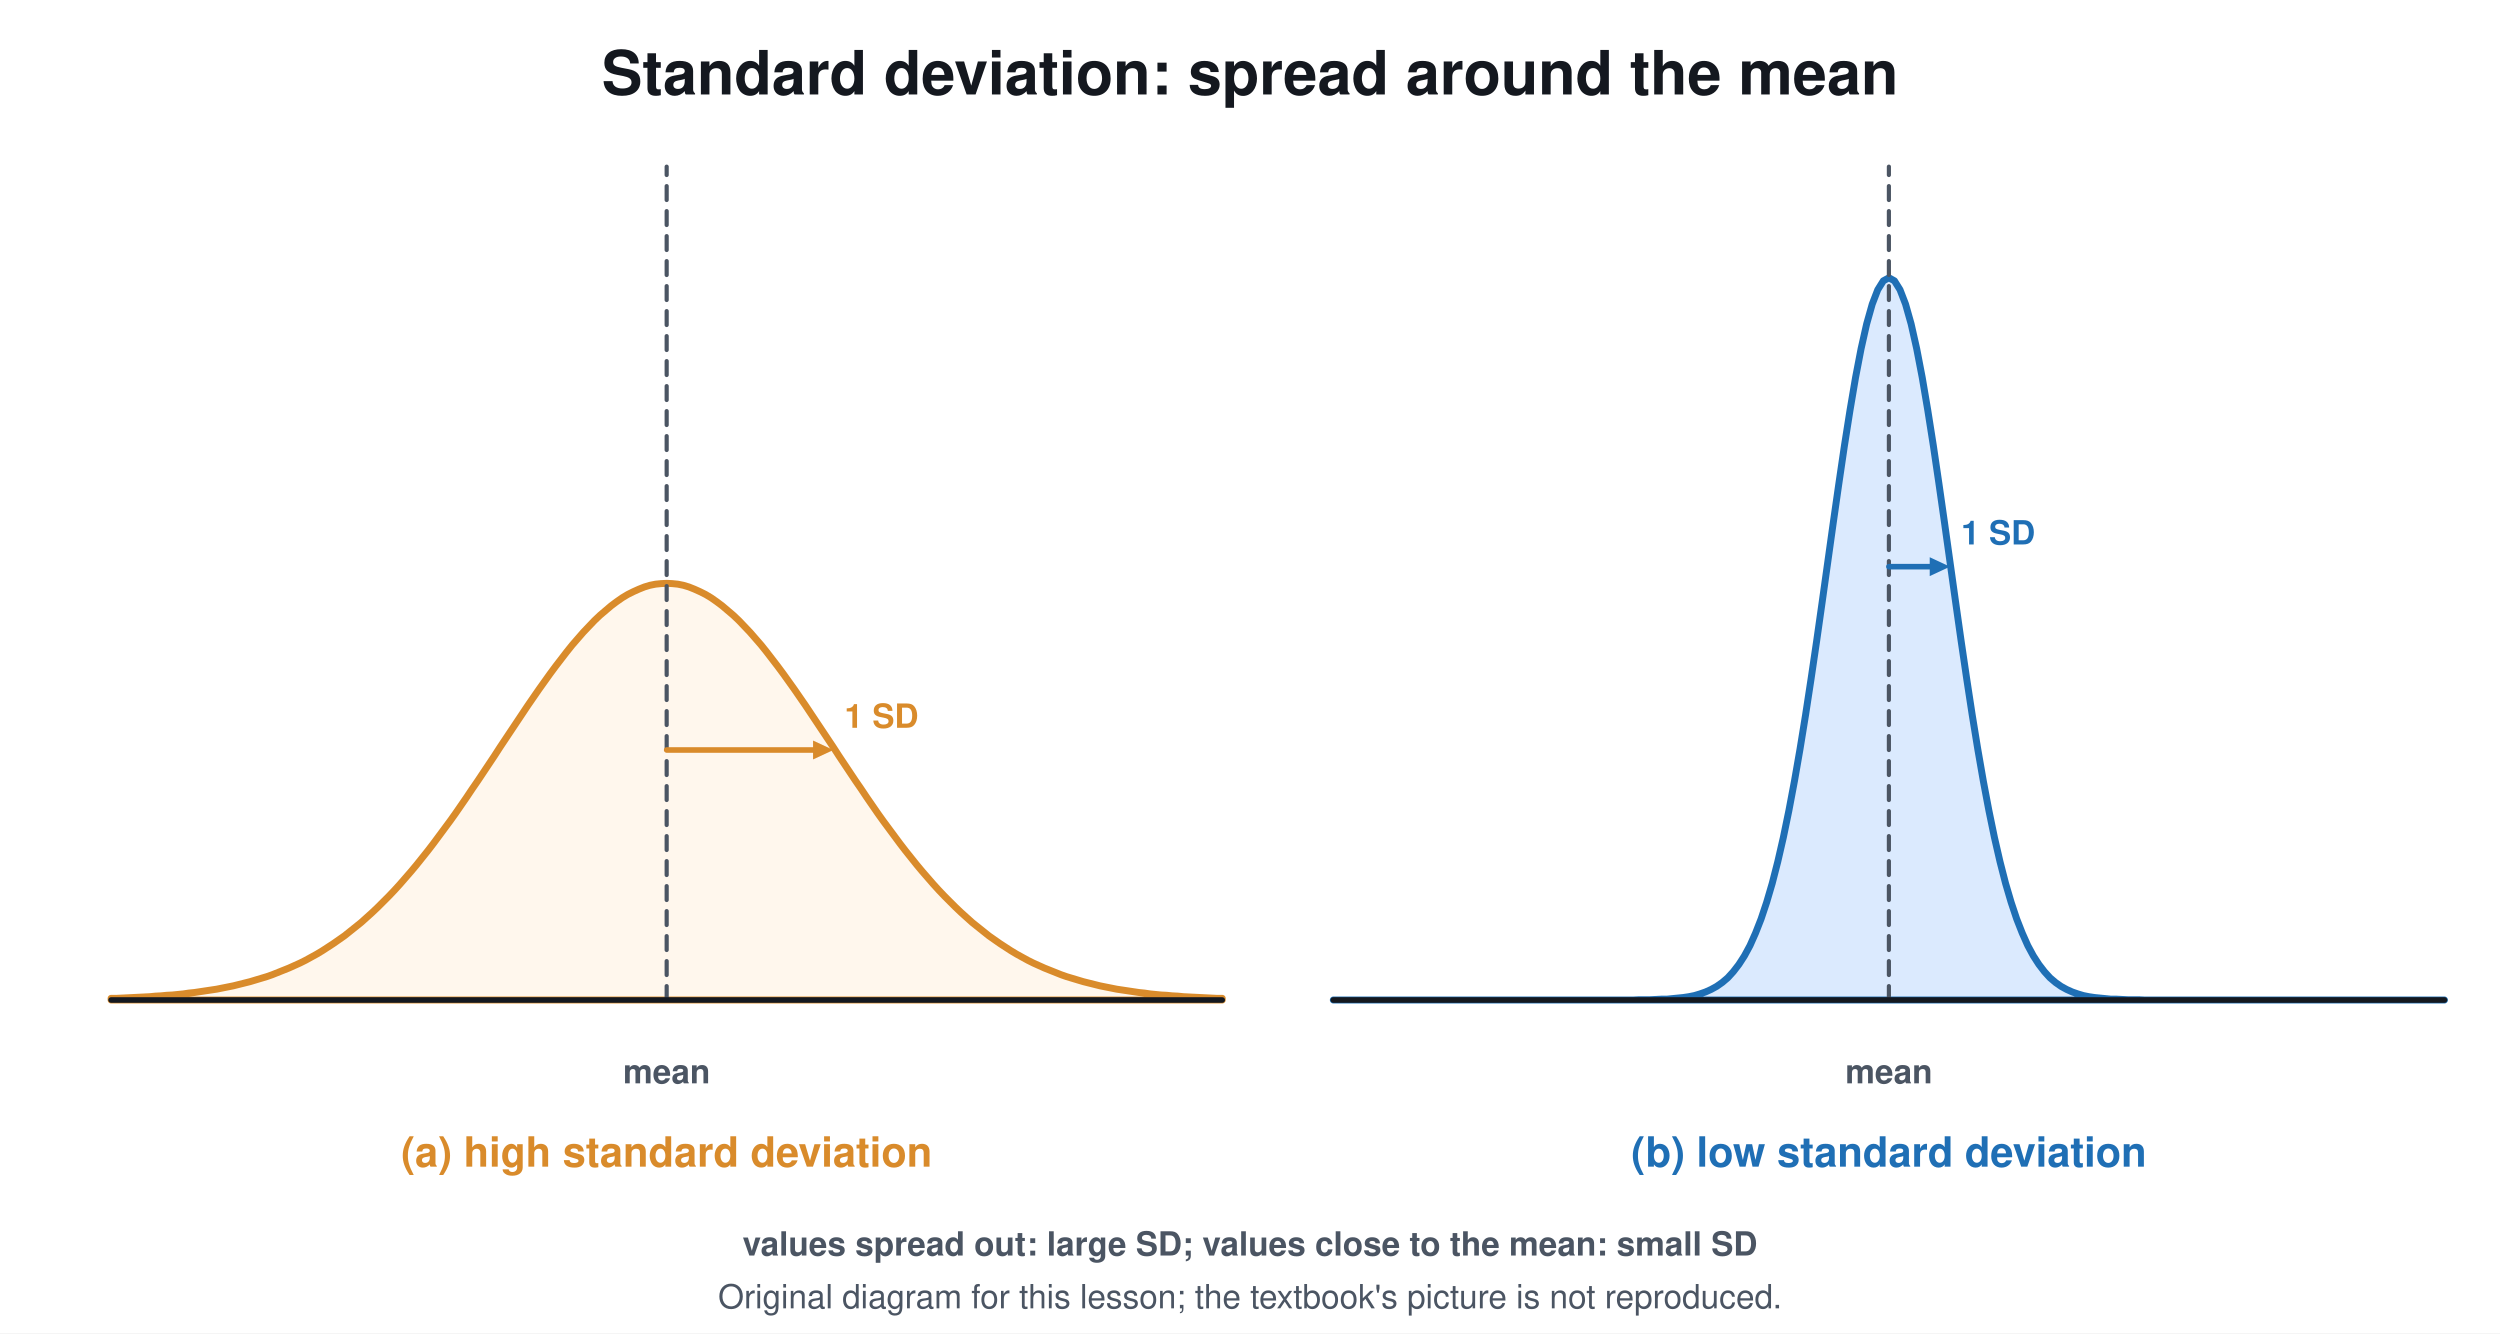
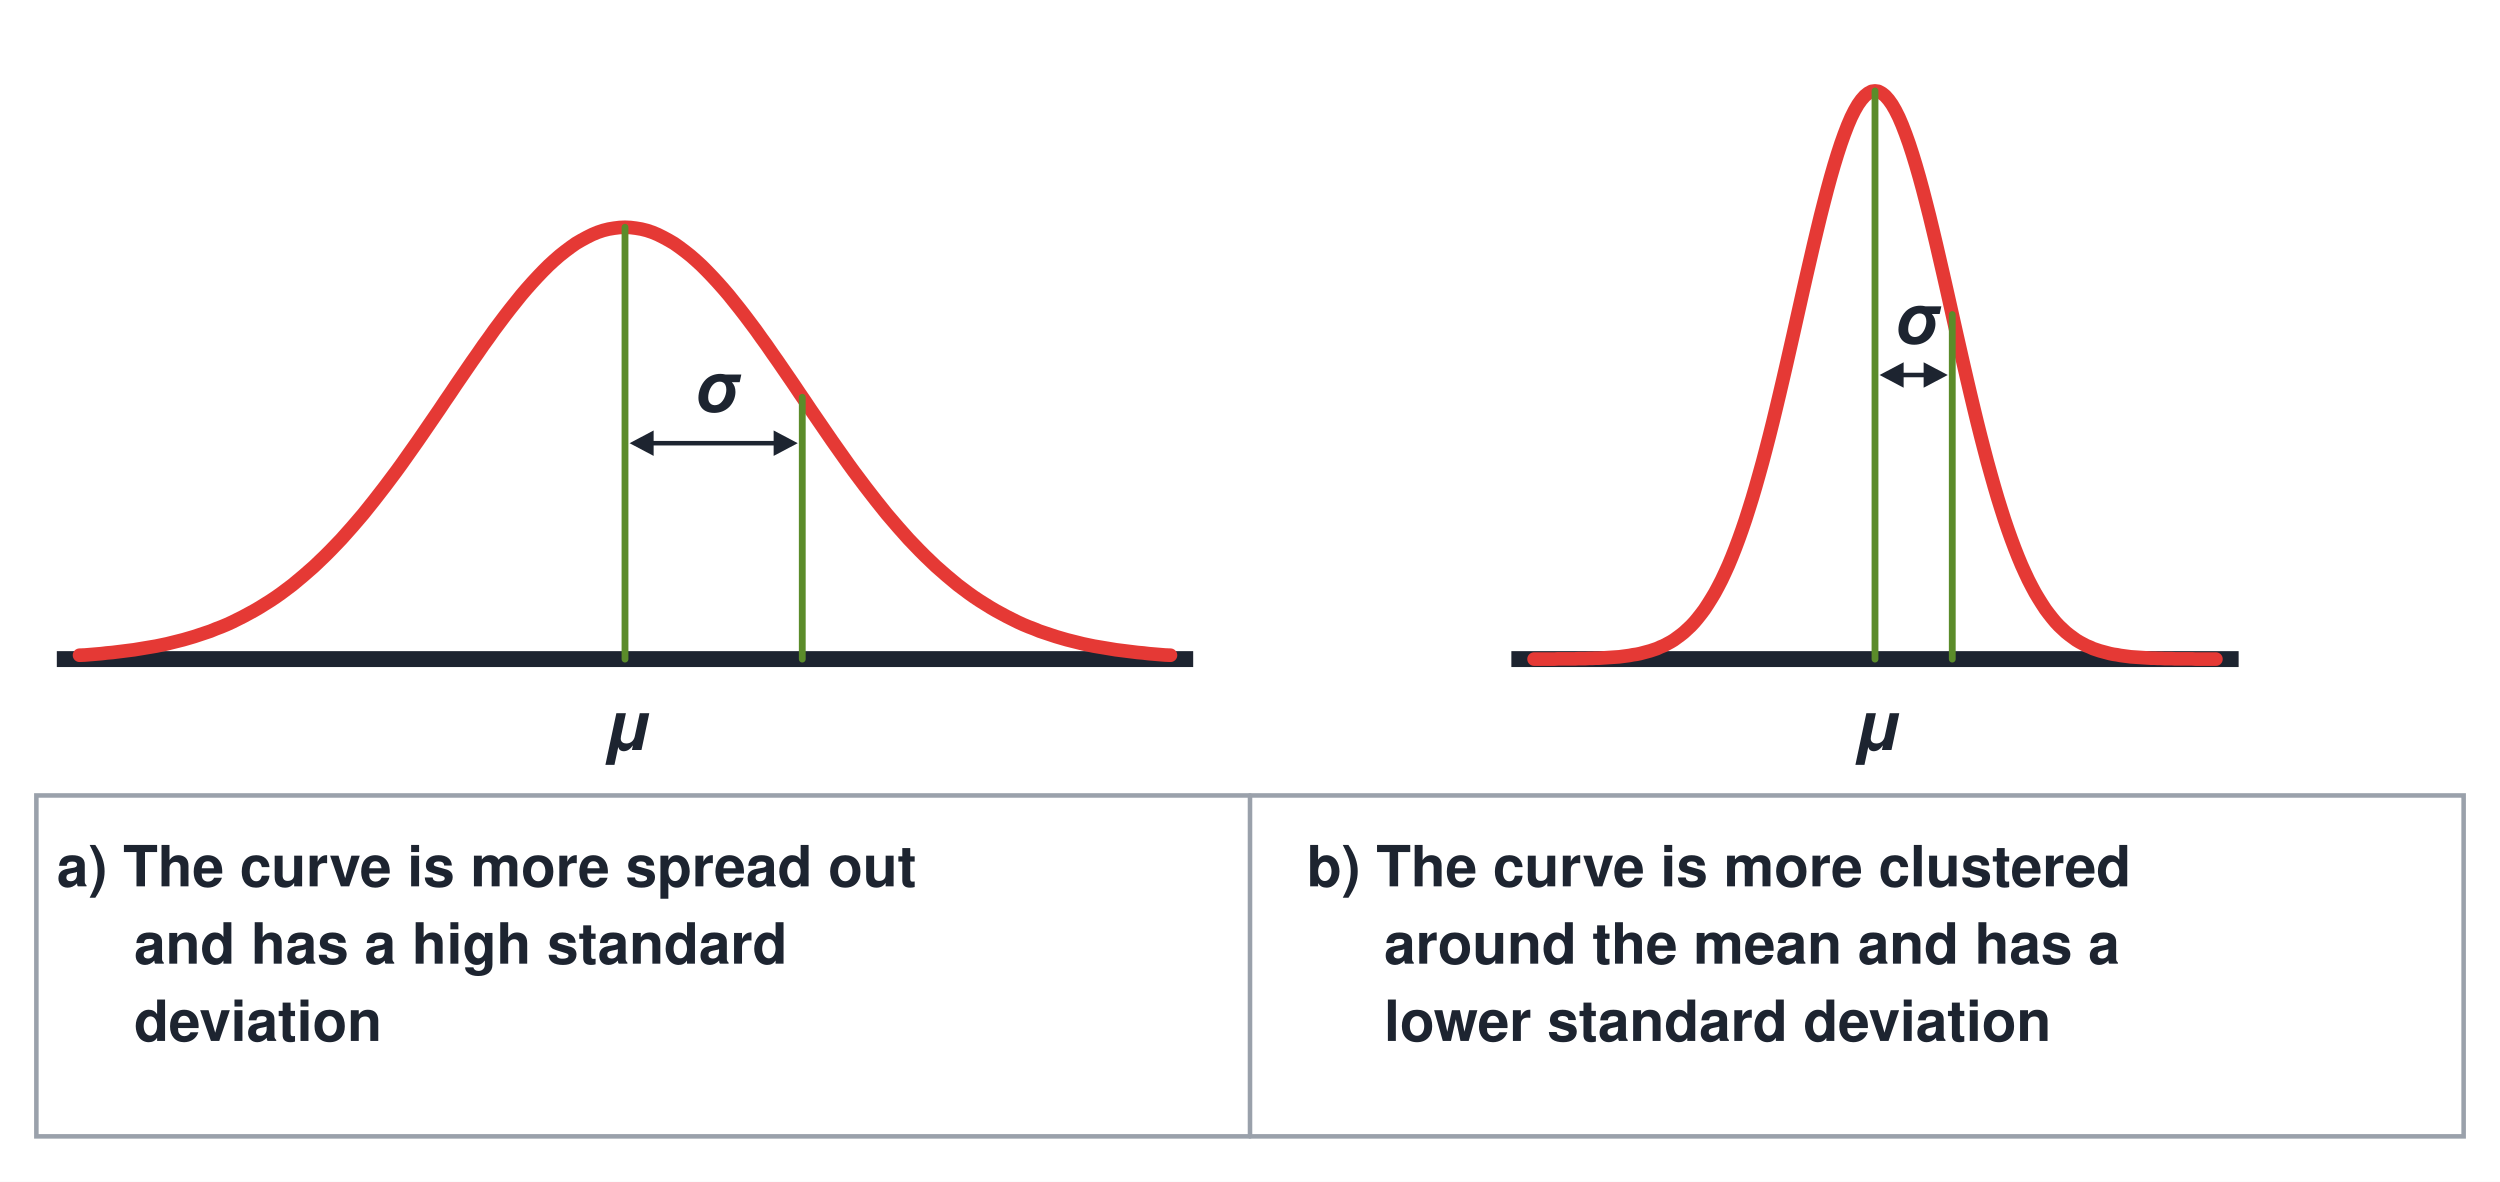
- <svg xmlns="http://www.w3.org/2000/svg" viewBox="0 0 900 480" font-family="Segoe UI, Helvetica, Arial, sans-serif">
-   <rect width="900" height="480" fill="#ffffff" />
-   <text x="450.0" y="34.0" font-size="22" fill="#14181f" text-anchor="middle" font-weight="700">Standard deviation: spread around the mean</text>
-   <path d="M40 360 L40.0 359.4 L42.0 359.4 L44.0 359.3 L46.0 359.2 L48.0 359.1 L50.0 359.0 L52.0 358.9 L54.0 358.8 L56.0 358.6 L58.0 358.5 L60.0 358.3 L62.0 358.2 L64.0 358.0 L66.0 357.8 L68.0 357.5 L70.0 357.3 L72.0 357.0 L74.0 356.7 L76.0 356.4 L78.0 356.1 L80.0 355.7 L82.0 355.3 L84.0 354.9 L86.0 354.4 L88.0 353.9 L90.0 353.4 L92.0 352.8 L94.0 352.2 L96.0 351.6 L98.0 350.9 L100.0 350.1 L102.0 349.3 L104.0 348.5 L106.0 347.6 L108.0 346.7 L110.0 345.7 L112.0 344.6 L114.0 343.5 L116.0 342.3 L118.0 341.0 L120.0 339.7 L122.0 338.3 L124.0 336.9 L126.0 335.3 L128.0 333.7 L130.0 332.1 L132.0 330.3 L134.0 328.5 L136.0 326.6 L138.0 324.6 L140.0 322.6 L142.0 320.5 L144.0 318.3 L146.0 316.0 L148.0 313.7 L150.0 311.3 L152.0 308.8 L154.0 306.3 L156.0 303.7 L158.0 301.0 L160.0 298.3 L162.0 295.6 L164.0 292.8 L166.0 289.9 L168.0 287.0 L170.0 284.0 L172.0 281.1 L174.0 278.1 L176.0 275.1 L178.0 272.1 L180.0 269.0 L182.0 266.0 L184.0 263.0 L186.0 260.0 L188.0 257.0 L190.0 254.0 L192.0 251.1 L194.0 248.2 L196.0 245.4 L198.0 242.6 L200.0 239.9 L202.0 237.3 L204.0 234.7 L206.0 232.2 L208.0 229.9 L210.0 227.6 L212.0 225.5 L214.0 223.4 L216.0 221.5 L218.0 219.8 L220.0 218.1 L222.0 216.6 L224.0 215.2 L226.0 214.0 L228.0 213.0 L230.0 212.1 L232.0 211.3 L234.0 210.7 L236.0 210.3 L238.0 210.1 L240.0 210.0 L242.0 210.1 L244.0 210.3 L246.0 210.7 L248.0 211.3 L250.0 212.1 L252.0 213.0 L254.0 214.0 L256.0 215.2 L258.0 216.6 L260.0 218.1 L262.0 219.8 L264.0 221.5 L266.0 223.4 L268.0 225.5 L270.0 227.6 L272.0 229.9 L274.0 232.2 L276.0 234.7 L278.0 237.3 L280.0 239.9 L282.0 242.6 L284.0 245.4 L286.0 248.2 L288.0 251.1 L290.0 254.0 L292.0 257.0 L294.0 260.0 L296.0 263.0 L298.0 266.0 L300.0 269.0 L302.0 272.1 L304.0 275.1 L306.0 278.1 L308.0 281.1 L310.0 284.0 L312.0 287.0 L314.0 289.9 L316.0 292.8 L318.0 295.6 L320.0 298.3 L322.0 301.0 L324.0 303.7 L326.0 306.3 L328.0 308.8 L330.0 311.3 L332.0 313.7 L334.0 316.0 L336.0 318.3 L338.0 320.5 L340.0 322.6 L342.0 324.6 L344.0 326.6 L346.0 328.5 L348.0 330.3 L350.0 332.1 L352.0 333.7 L354.0 335.3 L356.0 336.9 L358.0 338.3 L360.0 339.7 L362.0 341.0 L364.0 342.3 L366.0 343.5 L368.0 344.6 L370.0 345.7 L372.0 346.7 L374.0 347.6 L376.0 348.5 L378.0 349.3 L380.0 350.1 L382.0 350.9 L384.0 351.6 L386.0 352.2 L388.0 352.8 L390.0 353.4 L392.0 353.9 L394.0 354.4 L396.0 354.9 L398.0 355.3 L400.0 355.7 L402.0 356.1 L404.0 356.4 L406.0 356.7 L408.0 357.0 L410.0 357.3 L412.0 357.5 L414.0 357.8 L416.0 358.0 L418.0 358.2 L420.0 358.3 L422.0 358.5 L424.0 358.6 L426.0 358.8 L428.0 358.9 L430.0 359.0 L432.0 359.1 L434.0 359.2 L436.0 359.3 L438.0 359.4 L440.0 359.4 L440 360 Z" stroke="#d98b2b" stroke-width="2.5" fill="#fff7ed" stroke-linejoin="round" stroke-linecap="round" />
-   <line x1="240.0" y1="360.0" x2="240.0" y2="60.0" stroke="#4b5563" stroke-width="1.5" stroke-linecap="round" stroke-dasharray="5 4" />
-   <text x="240.0" y="390.0" font-size="12" fill="#4b5563" text-anchor="middle" font-weight="700">mean</text>
-   <line x1="40.0" y1="360.0" x2="440.0" y2="360.0" stroke="#14181f" stroke-width="2" stroke-linecap="round" />
-   <text x="240.0" y="420.0" font-size="15" fill="#d98b2b" text-anchor="middle" font-weight="700">(a) high standard deviation</text>
-   <line x1="240.0" y1="270.0" x2="293.6" y2="270.0" stroke="#d98b2b" stroke-width="2" stroke-linecap="round" />
-   <path d="M300.0 270.0 L292.7 273.4 L292.7 266.6 Z" fill="#d98b2b" />
-   <text x="304.0" y="262.0" font-size="12" fill="#d98b2b" text-anchor="start" font-weight="700">1 SD</text>
-   <path d="M480 360 L480.0 360.0 L482.0 360.0 L484.0 360.0 L486.0 360.0 L488.0 360.0 L490.0 360.0 L492.0 360.0 L494.0 360.0 L496.0 360.0 L498.0 360.0 L500.0 360.0 L502.0 360.0 L504.0 360.0 L506.0 360.0 L508.0 360.0 L510.0 360.0 L512.0 360.0 L514.0 360.0 L516.0 360.0 L518.0 360.0 L520.0 360.0 L522.0 360.0 L524.0 360.0 L526.0 360.0 L528.0 360.0 L530.0 360.0 L532.0 360.0 L534.0 360.0 L536.0 360.0 L538.0 360.0 L540.0 360.0 L542.0 360.0 L544.0 360.0 L546.0 360.0 L548.0 360.0 L550.0 360.0 L552.0 360.0 L554.0 360.0 L556.0 360.0 L558.0 360.0 L560.0 360.0 L562.0 360.0 L564.0 360.0 L566.0 360.0 L568.0 360.0 L570.0 360.0 L572.0 360.0 L574.0 360.0 L576.0 360.0 L578.0 360.0 L580.0 360.0 L582.0 360.0 L584.0 360.0 L586.0 360.0 L588.0 360.0 L590.0 359.9 L592.0 359.9 L594.0 359.9 L596.0 359.8 L598.0 359.7 L600.0 359.7 L602.0 359.5 L604.0 359.3 L606.0 359.1 L608.0 358.8 L610.0 358.4 L612.0 357.8 L614.0 357.1 L616.0 356.2 L618.0 355.1 L620.0 353.7 L622.0 352.0 L624.0 349.8 L626.0 347.2 L628.0 344.1 L630.0 340.4 L632.0 335.9 L634.0 330.8 L636.0 324.8 L638.0 318.0 L640.0 310.2 L642.0 301.5 L644.0 291.8 L646.0 281.2 L648.0 269.7 L650.0 257.4 L652.0 244.3 L654.0 230.7 L656.0 216.6 L658.0 202.3 L660.0 188.0 L662.0 174.0 L664.0 160.4 L666.0 147.7 L668.0 135.9 L670.0 125.5 L672.0 116.6 L674.0 109.5 L676.0 104.3 L678.0 101.1 L680.0 100.0 L682.0 101.1 L684.0 104.3 L686.0 109.5 L688.0 116.6 L690.0 125.5 L692.0 135.9 L694.0 147.7 L696.0 160.4 L698.0 174.0 L700.0 188.0 L702.0 202.3 L704.0 216.6 L706.0 230.7 L708.0 244.3 L710.0 257.4 L712.0 269.7 L714.0 281.2 L716.0 291.8 L718.0 301.5 L720.0 310.2 L722.0 318.0 L724.0 324.8 L726.0 330.8 L728.0 335.9 L730.0 340.4 L732.0 344.1 L734.0 347.2 L736.0 349.8 L738.0 352.0 L740.0 353.7 L742.0 355.1 L744.0 356.2 L746.0 357.1 L748.0 357.8 L750.0 358.4 L752.0 358.8 L754.0 359.1 L756.0 359.3 L758.0 359.5 L760.0 359.7 L762.0 359.7 L764.0 359.8 L766.0 359.9 L768.0 359.9 L770.0 359.9 L772.0 360.0 L774.0 360.0 L776.0 360.0 L778.0 360.0 L780.0 360.0 L782.0 360.0 L784.0 360.0 L786.0 360.0 L788.0 360.0 L790.0 360.0 L792.0 360.0 L794.0 360.0 L796.0 360.0 L798.0 360.0 L800.0 360.0 L802.0 360.0 L804.0 360.0 L806.0 360.0 L808.0 360.0 L810.0 360.0 L812.0 360.0 L814.0 360.0 L816.0 360.0 L818.0 360.0 L820.0 360.0 L822.0 360.0 L824.0 360.0 L826.0 360.0 L828.0 360.0 L830.0 360.0 L832.0 360.0 L834.0 360.0 L836.0 360.0 L838.0 360.0 L840.0 360.0 L842.0 360.0 L844.0 360.0 L846.0 360.0 L848.0 360.0 L850.0 360.0 L852.0 360.0 L854.0 360.0 L856.0 360.0 L858.0 360.0 L860.0 360.0 L862.0 360.0 L864.0 360.0 L866.0 360.0 L868.0 360.0 L870.0 360.0 L872.0 360.0 L874.0 360.0 L876.0 360.0 L878.0 360.0 L880.0 360.0 L880 360 Z" stroke="#1f6fb5" stroke-width="2.5" fill="#dbeafe" stroke-linejoin="round" stroke-linecap="round" />
-   <line x1="680.0" y1="360.0" x2="680.0" y2="60.0" stroke="#4b5563" stroke-width="1.5" stroke-linecap="round" stroke-dasharray="5 4" />
-   <text x="680.0" y="390.0" font-size="12" fill="#4b5563" text-anchor="middle" font-weight="700">mean</text>
-   <line x1="480.0" y1="360.0" x2="880.0" y2="360.0" stroke="#14181f" stroke-width="2" stroke-linecap="round" />
-   <text x="680.0" y="420.0" font-size="15" fill="#1f6fb5" text-anchor="middle" font-weight="700">(b) low standard deviation</text>
-   <line x1="680.0" y1="204.0" x2="695.6" y2="204.0" stroke="#1f6fb5" stroke-width="2" stroke-linecap="round" />
-   <path d="M702.0 204.0 L694.7 207.4 L694.7 200.6 Z" fill="#1f6fb5" />
-   <text x="706.0" y="196.0" font-size="12" fill="#1f6fb5" text-anchor="start" font-weight="700">1 SD</text>
-   <text x="450.0" y="452.0" font-size="12" fill="#4b5563" text-anchor="middle" font-weight="700">values spread out: large SD; values close to the mean: small SD</text>
-   <text x="450.0" y="471" font-size="12" fill="#4b5563" text-anchor="middle">Original diagram for this lesson; the textbook's picture is not reproduced.</text>
+ <svg xmlns="http://www.w3.org/2000/svg" viewBox="0 0 1100 520" font-family="Segoe UI, Helvetica, Arial, sans-serif">
+   <rect width="1100" height="520" fill="#ffffff" />
+   <line x1="25" y1="290" x2="525" y2="290" stroke="#1d2430" stroke-width="7" stroke-linecap="butt" />
+   <path d="M35 288.3 L37.4 288.2 L39.8 288 L42.2 287.8 L44.6 287.6 L47 287.3 L49.4 287.1 L51.8 286.8 L54.2 286.5 L56.6 286.2 L59 285.9 L61.4 285.5 L63.8 285.1 L66.2 284.7 L68.6 284.3 L71 283.8 L73.4 283.3 L75.8 282.7 L78.2 282.1 L80.6 281.5 L83 280.8 L85.4 280.1 L87.8 279.3 L90.2 278.5 L92.6 277.7 L95 276.7 L97.4 275.8 L99.8 274.8 L102.2 273.7 L104.6 272.5 L107 271.3 L109.4 270 L111.8 268.7 L114.2 267.3 L116.6 265.8 L119 264.3 L121.4 262.7 L123.8 261 L126.2 259.2 L128.6 257.4 L131 255.4 L133.4 253.4 L135.8 251.3 L138.2 249.2 L140.6 246.9 L143 244.6 L145.4 242.2 L147.8 239.7 L150.2 237.2 L152.6 234.5 L155 231.8 L157.4 229 L159.8 226.2 L162.2 223.2 L164.6 220.2 L167 217.1 L169.4 214 L171.8 210.8 L174.2 207.6 L176.6 204.3 L179 200.9 L181.4 197.5 L183.8 194.1 L186.2 190.6 L188.6 187.1 L191 183.6 L193.4 180.1 L195.8 176.5 L198.2 173 L200.6 169.4 L203 165.9 L205.4 162.4 L207.8 158.9 L210.2 155.5 L212.6 152 L215 148.7 L217.4 145.3 L219.8 142.1 L222.2 138.9 L224.6 135.8 L227 132.8 L229.4 129.8 L231.8 127 L234.2 124.3 L236.6 121.7 L239 119.2 L241.4 116.8 L243.8 114.6 L246.2 112.5 L248.6 110.6 L251 108.8 L253.4 107.1 L255.8 105.7 L258.2 104.4 L260.6 103.2 L263 102.2 L265.4 101.4 L267.8 100.8 L270.2 100.4 L272.6 100.1 L275 100 L277.4 100.1 L279.8 100.4 L282.2 100.8 L284.6 101.4 L287 102.2 L289.4 103.2 L291.8 104.4 L294.2 105.7 L296.6 107.1 L299 108.8 L301.4 110.6 L303.8 112.5 L306.2 114.6 L308.6 116.8 L311 119.2 L313.4 121.7 L315.8 124.3 L318.2 127 L320.6 129.8 L323 132.8 L325.4 135.8 L327.8 138.9 L330.2 142.1 L332.6 145.3 L335 148.7 L337.4 152 L339.8 155.5 L342.2 158.9 L344.6 162.4 L347 165.9 L349.4 169.4 L351.8 173 L354.2 176.5 L356.6 180.1 L359 183.6 L361.4 187.1 L363.8 190.6 L366.2 194.1 L368.6 197.5 L371 200.9 L373.4 204.3 L375.8 207.6 L378.2 210.8 L380.6 214 L383 217.1 L385.4 220.2 L387.8 223.2 L390.2 226.2 L392.6 229 L395 231.8 L397.4 234.5 L399.8 237.2 L402.2 239.7 L404.6 242.2 L407 244.6 L409.4 246.9 L411.8 249.2 L414.2 251.3 L416.6 253.4 L419 255.4 L421.4 257.4 L423.8 259.2 L426.2 261 L428.6 262.7 L431 264.3 L433.4 265.8 L435.8 267.3 L438.2 268.7 L440.6 270 L443 271.3 L445.4 272.5 L447.8 273.7 L450.2 274.8 L452.6 275.8 L455 276.7 L457.4 277.7 L459.8 278.5 L462.2 279.3 L464.6 280.1 L467 280.8 L469.4 281.5 L471.8 282.1 L474.2 282.7 L476.6 283.3 L479 283.8 L481.4 284.3 L483.8 284.7 L486.2 285.1 L488.6 285.5 L491 285.9 L493.4 286.2 L495.8 286.5 L498.2 286.8 L500.6 287.1 L503 287.3 L505.4 287.6 L507.8 287.8 L510.2 288 L512.6 288.2 L515 288.3" stroke="#e53935" stroke-width="6" fill="none" stroke-linejoin="round" stroke-linecap="round" />
+   <line x1="275" y1="290" x2="275" y2="100" stroke="#5b8c2a" stroke-width="3" stroke-linecap="round" />
+   <line x1="353" y1="290" x2="353" y2="174.8" stroke="#5b8c2a" stroke-width="3" stroke-linecap="round" />
+   <line x1="283" y1="195" x2="345" y2="195" stroke="#1d2430" stroke-width="2" stroke-linecap="round" />
+   <path d="M277 195 L287.6 189.4 L287.6 200.6 Z" fill="#1d2430" />
+   <path d="M351 195 L340.4 200.6 L340.4 189.4 Z" fill="#1d2430" />
+   <text x="314" y="181" font-size="30" fill="#1d2430" text-anchor="middle" font-weight="700" font-style="italic">σ</text>
+   <text x="275" y="330" font-size="30" fill="#1d2430" text-anchor="middle" font-weight="700" font-style="italic">μ</text>
+   <text x="25" y="390" font-size="25" fill="#1d2430" text-anchor="start" font-weight="700">a) The curve is more spread out</text>
+   <text x="59" y="424" font-size="25" fill="#1d2430" text-anchor="start" font-weight="700">and has a high standard</text>
+   <text x="59" y="458" font-size="25" fill="#1d2430" text-anchor="start" font-weight="700">deviation</text>
+   <line x1="665" y1="290" x2="985" y2="290" stroke="#1d2430" stroke-width="7" stroke-linecap="butt" />
+   <path d="M675 290 L676.5 290 L678 290 L679.5 290 L681 290 L682.5 290 L684 290 L685.5 289.9 L687 289.9 L688.5 289.9 L690 289.9 L691.5 289.9 L693 289.9 L694.5 289.8 L696 289.8 L697.5 289.8 L699 289.7 L700.5 289.7 L702 289.6 L703.5 289.6 L705 289.5 L706.5 289.4 L708 289.3 L709.5 289.2 L711 289.1 L712.5 289 L714 288.8 L715.5 288.6 L717 288.4 L718.5 288.1 L720 287.9 L721.5 287.6 L723 287.2 L724.5 286.8 L726 286.4 L727.5 285.9 L729 285.4 L730.5 284.7 L732 284.1 L733.5 283.3 L735 282.5 L736.5 281.6 L738 280.5 L739.5 279.4 L741 278.2 L742.5 276.8 L744 275.4 L745.5 273.8 L747 272 L748.5 270.1 L750 268.1 L751.5 265.8 L753 263.4 L754.5 260.9 L756 258.1 L757.5 255.2 L759 252 L760.5 248.7 L762 245.1 L763.5 241.3 L765 237.3 L766.5 233.1 L768 228.7 L769.5 224 L771 219.2 L772.5 214.1 L774 208.8 L775.5 203.4 L777 197.7 L778.5 191.9 L780 185.9 L781.5 179.7 L783 173.4 L784.5 167 L786 160.5 L787.5 153.9 L789 147.3 L790.5 140.6 L792 133.9 L793.5 127.2 L795 120.6 L796.5 114.1 L798 107.6 L799.5 101.3 L801 95.1 L802.5 89.2 L804 83.4 L805.5 77.9 L807 72.7 L808.5 67.8 L810 63.2 L811.5 59 L813 55.1 L814.5 51.6 L816 48.6 L817.5 46 L819 43.9 L820.5 42.2 L822 41 L823.5 40.2 L825 40 L826.5 40.2 L828 41 L829.5 42.2 L831 43.9 L832.5 46 L834 48.6 L835.5 51.6 L837 55.1 L838.5 59 L840 63.2 L841.5 67.8 L843 72.7 L844.5 77.9 L846 83.4 L847.5 89.2 L849 95.1 L850.5 101.3 L852 107.6 L853.5 114.1 L855 120.6 L856.5 127.2 L858 133.9 L859.5 140.6 L861 147.3 L862.5 153.9 L864 160.5 L865.5 167 L867 173.4 L868.5 179.7 L870 185.9 L871.5 191.9 L873 197.7 L874.5 203.4 L876 208.8 L877.5 214.1 L879 219.2 L880.5 224 L882 228.7 L883.5 233.1 L885 237.3 L886.5 241.3 L888 245.1 L889.5 248.7 L891 252 L892.5 255.2 L894 258.1 L895.5 260.9 L897 263.4 L898.5 265.8 L900 268.1 L901.5 270.1 L903 272 L904.5 273.8 L906 275.4 L907.5 276.8 L909 278.2 L910.5 279.4 L912 280.5 L913.5 281.6 L915 282.5 L916.5 283.3 L918 284.1 L919.5 284.7 L921 285.4 L922.5 285.9 L924 286.4 L925.5 286.8 L927 287.2 L928.5 287.6 L930 287.9 L931.5 288.1 L933 288.4 L934.5 288.6 L936 288.8 L937.5 289 L939 289.1 L940.5 289.2 L942 289.3 L943.5 289.4 L945 289.5 L946.5 289.6 L948 289.6 L949.5 289.7 L951 289.7 L952.5 289.8 L954 289.8 L955.5 289.8 L957 289.9 L958.5 289.9 L960 289.9 L961.5 289.9 L963 289.9 L964.5 289.9 L966 290 L967.5 290 L969 290 L970.5 290 L972 290 L973.5 290 L975 290" stroke="#e53935" stroke-width="6" fill="none" stroke-linejoin="round" stroke-linecap="round" />
+   <line x1="825" y1="290" x2="825" y2="40" stroke="#5b8c2a" stroke-width="3" stroke-linecap="round" />
+   <line x1="859" y1="290" x2="859" y2="138.4" stroke="#5b8c2a" stroke-width="3" stroke-linecap="round" />
+   <line x1="833" y1="165" x2="851" y2="165" stroke="#1d2430" stroke-width="2" stroke-linecap="round" />
+   <path d="M827 165 L837.6 159.4 L837.6 170.6 Z" fill="#1d2430" />
+   <path d="M857 165 L846.4 170.6 L846.4 159.4 Z" fill="#1d2430" />
+   <text x="842" y="151" font-size="30" fill="#1d2430" text-anchor="middle" font-weight="700" font-style="italic">σ</text>
+   <text x="825" y="330" font-size="30" fill="#1d2430" text-anchor="middle" font-weight="700" font-style="italic">μ</text>
+   <text x="575" y="390" font-size="25" fill="#1d2430" text-anchor="start" font-weight="700">b) The curve is more clustered</text>
+   <text x="609" y="424" font-size="25" fill="#1d2430" text-anchor="start" font-weight="700">around the mean and has a</text>
+   <text x="609" y="458" font-size="25" fill="#1d2430" text-anchor="start" font-weight="700">lower standard deviation</text>
+   <line x1="550" y1="350" x2="550" y2="500" stroke="#9aa1ab" stroke-width="2" stroke-linecap="round" />
+   <rect x="16" y="350" width="1068" height="150" rx="0" stroke="#9aa1ab" stroke-width="2" fill="none" />
</svg>
